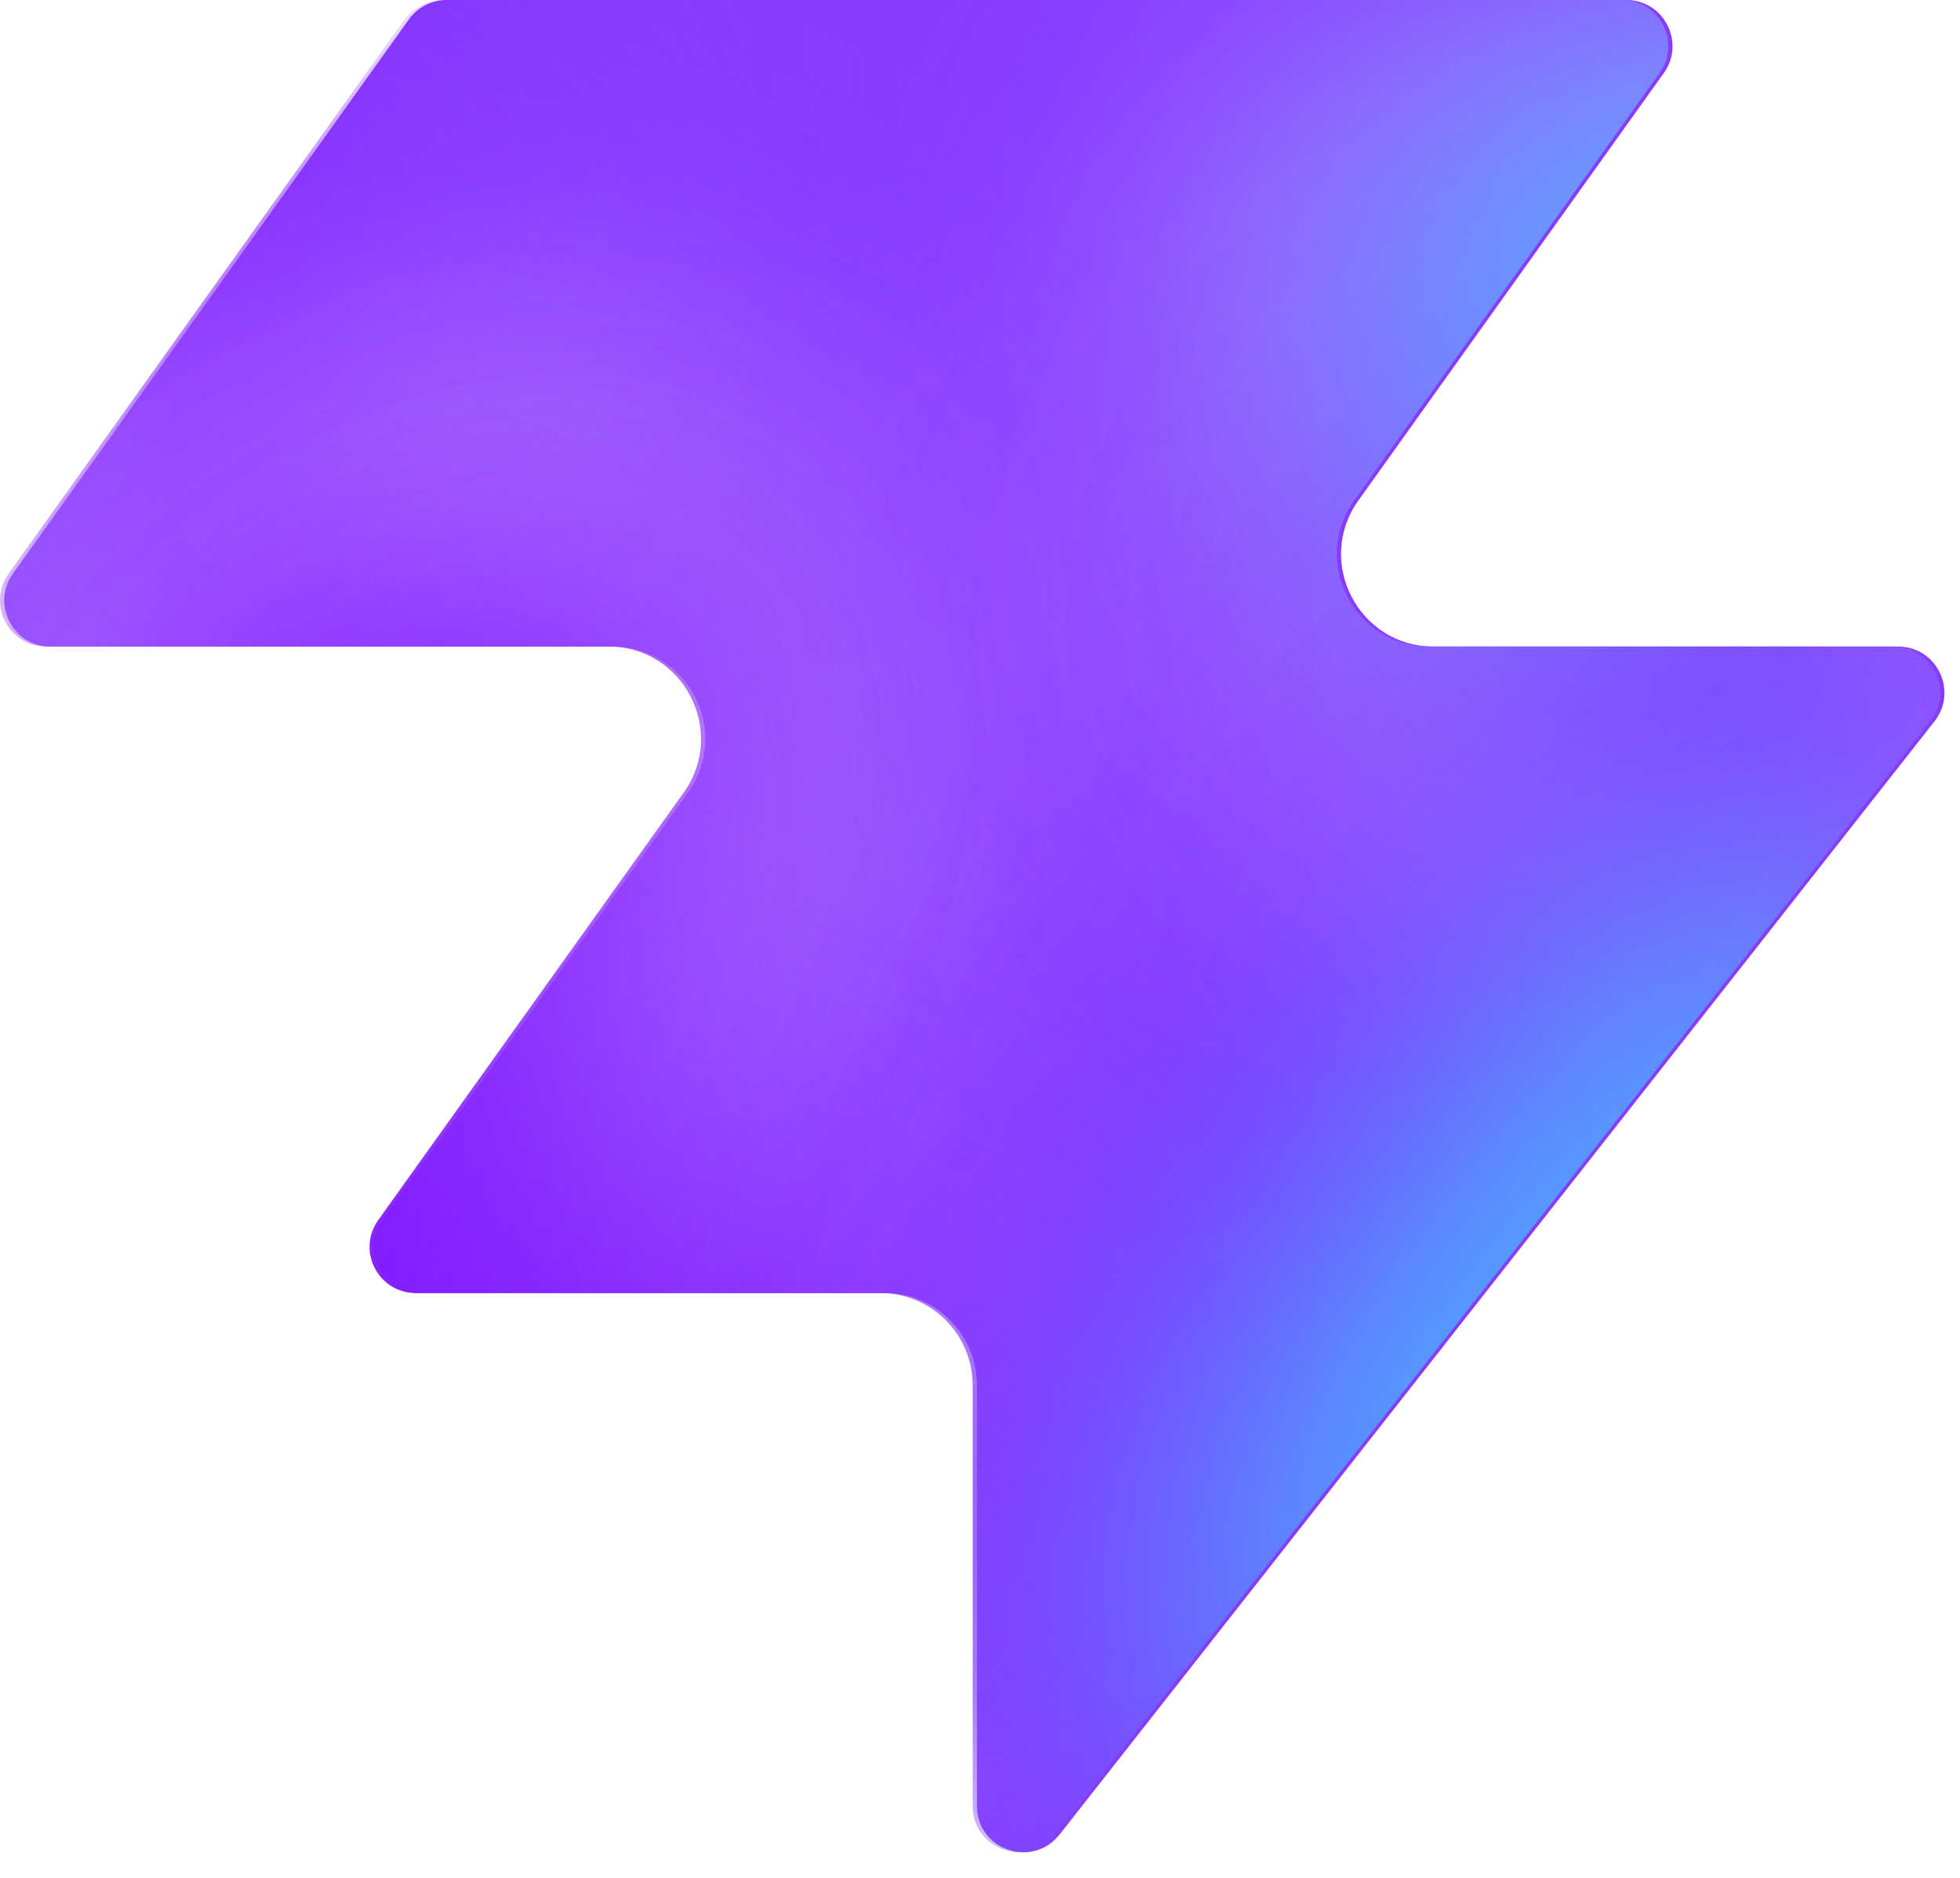
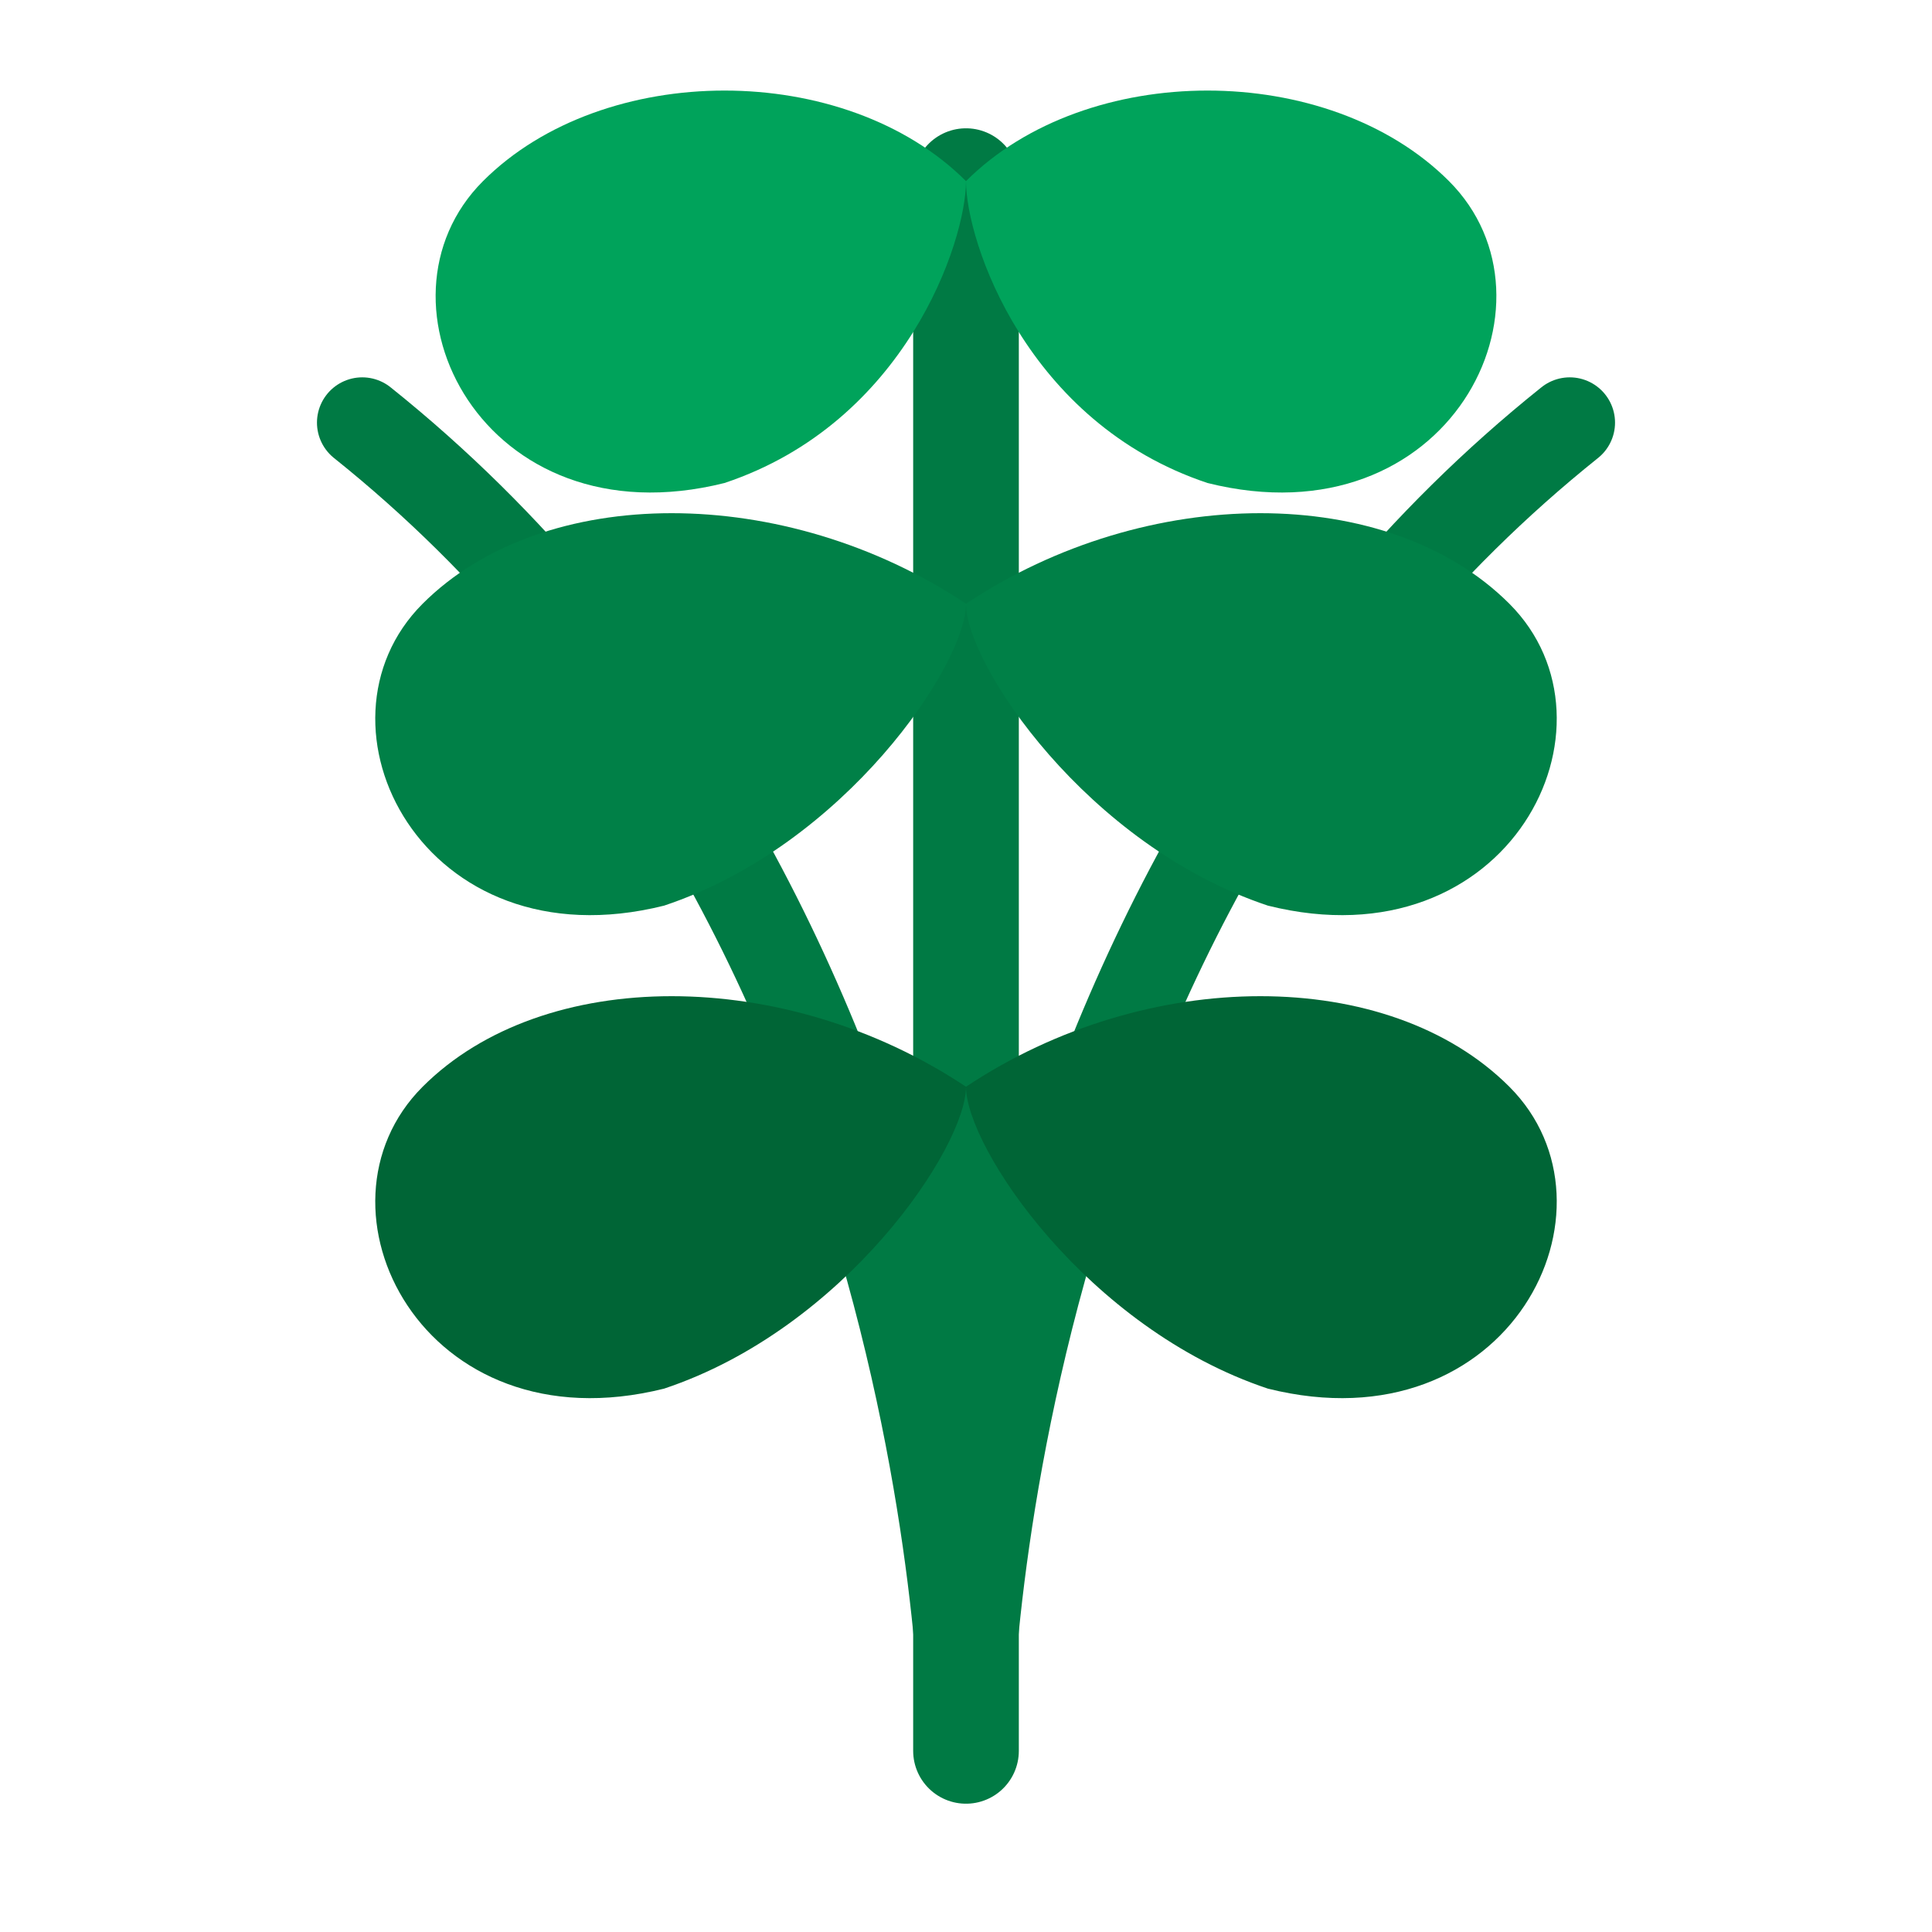
- <svg xmlns="http://www.w3.org/2000/svg" width="48" height="46" fill="none" viewBox="0 0 48 46">
-   <path fill="#863bff" d="M25.946 44.938c-.664.845-2.021.375-2.021-.698V33.937a2.26 2.26 0 0 0-2.262-2.262H10.287c-.92 0-1.456-1.04-.92-1.788l7.48-10.471c1.07-1.497 0-3.578-1.842-3.578H1.237c-.92 0-1.456-1.04-.92-1.788L10.013.474c.214-.297.556-.474.92-.474h28.894c.92 0 1.456 1.04.92 1.788l-7.48 10.471c-1.07 1.498 0 3.579 1.842 3.579h11.377c.943 0 1.473 1.088.89 1.83L25.947 44.94z" style="fill:#863bff;fill:color(display-p3 .525 .23 1);fill-opacity:1" />
-   <mask id="a" width="48" height="46" x="0" y="0" maskUnits="userSpaceOnUse" style="mask-type:alpha">
-     <path fill="#000" d="M25.842 44.938c-.664.844-2.021.375-2.021-.698V33.937a2.26 2.26 0 0 0-2.262-2.262H10.183c-.92 0-1.456-1.04-.92-1.788l7.48-10.471c1.07-1.498 0-3.579-1.842-3.579H1.133c-.92 0-1.456-1.04-.92-1.787L9.91.473c.214-.297.556-.474.92-.474h28.894c.92 0 1.456 1.04.92 1.788l-7.48 10.471c-1.07 1.498 0 3.578 1.842 3.578h11.377c.943 0 1.473 1.088.89 1.832L25.843 44.94z" style="fill:#000;fill-opacity:1" />
-   </mask>
-   <g mask="url(#a)">
-     <g filter="url(#b)">
-       <ellipse cx="5.508" cy="14.704" fill="#ede6ff" rx="5.508" ry="14.704" style="fill:#ede6ff;fill:color(display-p3 .927 .903 1);fill-opacity:1" transform="matrix(.00324 1 1 -.00324 -4.47 31.516)" />
-     </g>
-     <g filter="url(#c)">
-       <ellipse cx="10.399" cy="29.851" fill="#ede6ff" rx="10.399" ry="29.851" style="fill:#ede6ff;fill:color(display-p3 .927 .903 1);fill-opacity:1" transform="matrix(.00324 1 1 -.00324 -39.328 7.883)" />
-     </g>
-     <g filter="url(#d)">
-       <ellipse cx="5.508" cy="30.487" fill="#7e14ff" rx="5.508" ry="30.487" style="fill:#7e14ff;fill:color(display-p3 .492 .077 1);fill-opacity:1" transform="rotate(89.814 -25.913 -14.639)scale(1 -1)" />
-     </g>
-     <g filter="url(#e)">
-       <ellipse cx="5.508" cy="30.599" fill="#7e14ff" rx="5.508" ry="30.599" style="fill:#7e14ff;fill:color(display-p3 .492 .077 1);fill-opacity:1" transform="rotate(89.814 -32.644 -3.334)scale(1 -1)" />
-     </g>
-     <g filter="url(#f)">
-       <ellipse cx="5.508" cy="30.599" fill="#7e14ff" rx="5.508" ry="30.599" style="fill:#7e14ff;fill:color(display-p3 .492 .077 1);fill-opacity:1" transform="matrix(.00324 1 1 -.00324 -34.34 30.47)" />
-     </g>
-     <g filter="url(#g)">
-       <ellipse cx="14.072" cy="22.078" fill="#ede6ff" rx="14.072" ry="22.078" style="fill:#ede6ff;fill:color(display-p3 .927 .903 1);fill-opacity:1" transform="rotate(93.35 24.506 48.493)scale(-1 1)" />
-     </g>
-     <g filter="url(#h)">
-       <ellipse cx="3.47" cy="21.501" fill="#7e14ff" rx="3.47" ry="21.501" style="fill:#7e14ff;fill:color(display-p3 .492 .077 1);fill-opacity:1" transform="rotate(89.009 28.708 47.59)scale(-1 1)" />
-     </g>
-     <g filter="url(#i)">
-       <ellipse cx="3.47" cy="21.501" fill="#7e14ff" rx="3.47" ry="21.501" style="fill:#7e14ff;fill:color(display-p3 .492 .077 1);fill-opacity:1" transform="rotate(89.009 28.708 47.59)scale(-1 1)" />
-     </g>
-     <g filter="url(#j)">
-       <ellipse cx=".387" cy="8.972" fill="#7e14ff" rx="4.407" ry="29.108" style="fill:#7e14ff;fill:color(display-p3 .492 .077 1);fill-opacity:1" transform="rotate(39.51 .387 8.972)" />
-     </g>
-     <g filter="url(#k)">
-       <ellipse cx="47.523" cy="-6.092" fill="#7e14ff" rx="4.407" ry="29.108" style="fill:#7e14ff;fill:color(display-p3 .492 .077 1);fill-opacity:1" transform="rotate(37.892 47.523 -6.092)" />
-     </g>
-     <g filter="url(#l)">
-       <ellipse cx="41.412" cy="6.333" fill="#47bfff" rx="5.971" ry="9.665" style="fill:#47bfff;fill:color(display-p3 .28 .748 1);fill-opacity:1" transform="rotate(37.892 41.412 6.333)" />
-     </g>
-     <g filter="url(#m)">
-       <ellipse cx="-1.879" cy="38.332" fill="#7e14ff" rx="4.407" ry="29.108" style="fill:#7e14ff;fill:color(display-p3 .492 .077 1);fill-opacity:1" transform="rotate(37.892 -1.88 38.332)" />
-     </g>
-     <g filter="url(#n)">
-       <ellipse cx="-1.879" cy="38.332" fill="#7e14ff" rx="4.407" ry="29.108" style="fill:#7e14ff;fill:color(display-p3 .492 .077 1);fill-opacity:1" transform="rotate(37.892 -1.88 38.332)" />
-     </g>
-     <g filter="url(#o)">
-       <ellipse cx="35.651" cy="29.907" fill="#7e14ff" rx="4.407" ry="29.108" style="fill:#7e14ff;fill:color(display-p3 .492 .077 1);fill-opacity:1" transform="rotate(37.892 35.651 29.907)" />
-     </g>
-     <g filter="url(#p)">
-       <ellipse cx="38.418" cy="32.4" fill="#47bfff" rx="5.971" ry="15.297" style="fill:#47bfff;fill:color(display-p3 .28 .748 1);fill-opacity:1" transform="rotate(37.892 38.418 32.4)" />
-     </g>
-   </g>
-   <defs>
-     <filter id="b" width="60.045" height="41.654" x="-19.77" y="16.149" color-interpolation-filters="sRGB" filterUnits="userSpaceOnUse">
-       <feFlood flood-opacity="0" result="BackgroundImageFix" />
-       <feBlend in="SourceGraphic" in2="BackgroundImageFix" result="shape" />
-       <feGaussianBlur result="effect1_foregroundBlur_2002_17158" stdDeviation="7.659" />
-     </filter>
-     <filter id="c" width="90.34" height="51.437" x="-54.613" y="-7.533" color-interpolation-filters="sRGB" filterUnits="userSpaceOnUse">
-       <feFlood flood-opacity="0" result="BackgroundImageFix" />
-       <feBlend in="SourceGraphic" in2="BackgroundImageFix" result="shape" />
-       <feGaussianBlur result="effect1_foregroundBlur_2002_17158" stdDeviation="7.659" />
-     </filter>
-     <filter id="d" width="79.355" height="29.4" x="-49.64" y="2.03" color-interpolation-filters="sRGB" filterUnits="userSpaceOnUse">
-       <feFlood flood-opacity="0" result="BackgroundImageFix" />
-       <feBlend in="SourceGraphic" in2="BackgroundImageFix" result="shape" />
-       <feGaussianBlur result="effect1_foregroundBlur_2002_17158" stdDeviation="4.596" />
-     </filter>
-     <filter id="e" width="79.579" height="29.4" x="-45.045" y="20.029" color-interpolation-filters="sRGB" filterUnits="userSpaceOnUse">
-       <feFlood flood-opacity="0" result="BackgroundImageFix" />
-       <feBlend in="SourceGraphic" in2="BackgroundImageFix" result="shape" />
-       <feGaussianBlur result="effect1_foregroundBlur_2002_17158" stdDeviation="4.596" />
-     </filter>
-     <filter id="f" width="79.579" height="29.4" x="-43.513" y="21.178" color-interpolation-filters="sRGB" filterUnits="userSpaceOnUse">
-       <feFlood flood-opacity="0" result="BackgroundImageFix" />
-       <feBlend in="SourceGraphic" in2="BackgroundImageFix" result="shape" />
-       <feGaussianBlur result="effect1_foregroundBlur_2002_17158" stdDeviation="4.596" />
-     </filter>
-     <filter id="g" width="74.749" height="58.852" x="15.756" y="-17.901" color-interpolation-filters="sRGB" filterUnits="userSpaceOnUse">
-       <feFlood flood-opacity="0" result="BackgroundImageFix" />
-       <feBlend in="SourceGraphic" in2="BackgroundImageFix" result="shape" />
-       <feGaussianBlur result="effect1_foregroundBlur_2002_17158" stdDeviation="7.659" />
-     </filter>
-     <filter id="h" width="61.377" height="25.362" x="23.548" y="2.284" color-interpolation-filters="sRGB" filterUnits="userSpaceOnUse">
-       <feFlood flood-opacity="0" result="BackgroundImageFix" />
-       <feBlend in="SourceGraphic" in2="BackgroundImageFix" result="shape" />
-       <feGaussianBlur result="effect1_foregroundBlur_2002_17158" stdDeviation="4.596" />
-     </filter>
-     <filter id="i" width="61.377" height="25.362" x="23.548" y="2.284" color-interpolation-filters="sRGB" filterUnits="userSpaceOnUse">
-       <feFlood flood-opacity="0" result="BackgroundImageFix" />
-       <feBlend in="SourceGraphic" in2="BackgroundImageFix" result="shape" />
-       <feGaussianBlur result="effect1_foregroundBlur_2002_17158" stdDeviation="4.596" />
-     </filter>
-     <filter id="j" width="56.045" height="63.649" x="-27.636" y="-22.853" color-interpolation-filters="sRGB" filterUnits="userSpaceOnUse">
-       <feFlood flood-opacity="0" result="BackgroundImageFix" />
-       <feBlend in="SourceGraphic" in2="BackgroundImageFix" result="shape" />
-       <feGaussianBlur result="effect1_foregroundBlur_2002_17158" stdDeviation="4.596" />
-     </filter>
-     <filter id="k" width="54.814" height="64.646" x="20.116" y="-38.415" color-interpolation-filters="sRGB" filterUnits="userSpaceOnUse">
-       <feFlood flood-opacity="0" result="BackgroundImageFix" />
-       <feBlend in="SourceGraphic" in2="BackgroundImageFix" result="shape" />
-       <feGaussianBlur result="effect1_foregroundBlur_2002_17158" stdDeviation="4.596" />
-     </filter>
-     <filter id="l" width="33.541" height="35.313" x="24.641" y="-11.323" color-interpolation-filters="sRGB" filterUnits="userSpaceOnUse">
-       <feFlood flood-opacity="0" result="BackgroundImageFix" />
-       <feBlend in="SourceGraphic" in2="BackgroundImageFix" result="shape" />
-       <feGaussianBlur result="effect1_foregroundBlur_2002_17158" stdDeviation="4.596" />
-     </filter>
-     <filter id="m" width="54.814" height="64.646" x="-29.286" y="6.009" color-interpolation-filters="sRGB" filterUnits="userSpaceOnUse">
-       <feFlood flood-opacity="0" result="BackgroundImageFix" />
-       <feBlend in="SourceGraphic" in2="BackgroundImageFix" result="shape" />
-       <feGaussianBlur result="effect1_foregroundBlur_2002_17158" stdDeviation="4.596" />
-     </filter>
-     <filter id="n" width="54.814" height="64.646" x="-29.286" y="6.009" color-interpolation-filters="sRGB" filterUnits="userSpaceOnUse">
-       <feFlood flood-opacity="0" result="BackgroundImageFix" />
-       <feBlend in="SourceGraphic" in2="BackgroundImageFix" result="shape" />
-       <feGaussianBlur result="effect1_foregroundBlur_2002_17158" stdDeviation="4.596" />
-     </filter>
-     <filter id="o" width="54.814" height="64.646" x="8.244" y="-2.416" color-interpolation-filters="sRGB" filterUnits="userSpaceOnUse">
-       <feFlood flood-opacity="0" result="BackgroundImageFix" />
-       <feBlend in="SourceGraphic" in2="BackgroundImageFix" result="shape" />
-       <feGaussianBlur result="effect1_foregroundBlur_2002_17158" stdDeviation="4.596" />
-     </filter>
-     <filter id="p" width="39.409" height="43.623" x="18.713" y="10.588" color-interpolation-filters="sRGB" filterUnits="userSpaceOnUse">
-       <feFlood flood-opacity="0" result="BackgroundImageFix" />
-       <feBlend in="SourceGraphic" in2="BackgroundImageFix" result="shape" />
-       <feGaussianBlur result="effect1_foregroundBlur_2002_17158" stdDeviation="4.596" />
-     </filter>
-   </defs>
+ <svg xmlns="http://www.w3.org/2000/svg" viewBox="0 0 64 64" fill="none">
+   <path d="M32 58C32 58 32 30 52 14" stroke="#007a44" stroke-width="3" stroke-linecap="round" />
+   <path d="M32 58C32 58 32 30 12 14" stroke="#007a44" stroke-width="3" stroke-linecap="round" />
+   <path d="M32 58C32 40 32 10 32 6" stroke="#007a44" stroke-width="3.5" stroke-linecap="round" />
+   <path d="M32 20C38 16 46 16 50 20C54 24 50 32 42 30C36 28 32 22 32 20Z" fill="#008047" />
+   <path d="M32 20C26 16 18 16 14 20C10 24 14 32 22 30C28 28 32 22 32 20Z" fill="#008047" />
+   <path d="M32 36C38 32 46 32 50 36C54 40 50 48 42 46C36 44 32 38 32 36Z" fill="#006536" />
+   <path d="M32 36C26 32 18 32 14 36C10 40 14 48 22 46C28 44 32 38 32 36Z" fill="#006536" />
+   <path d="M32 6C36 2 44 2 48 6C52 10 48 18 40 16C34 14 32 8 32 6Z" fill="#00a35b" />
+   <path d="M32 6C28 2 20 2 16 6C12 10 16 18 24 16C30 14 32 8 32 6Z" fill="#00a35b" />
</svg>
